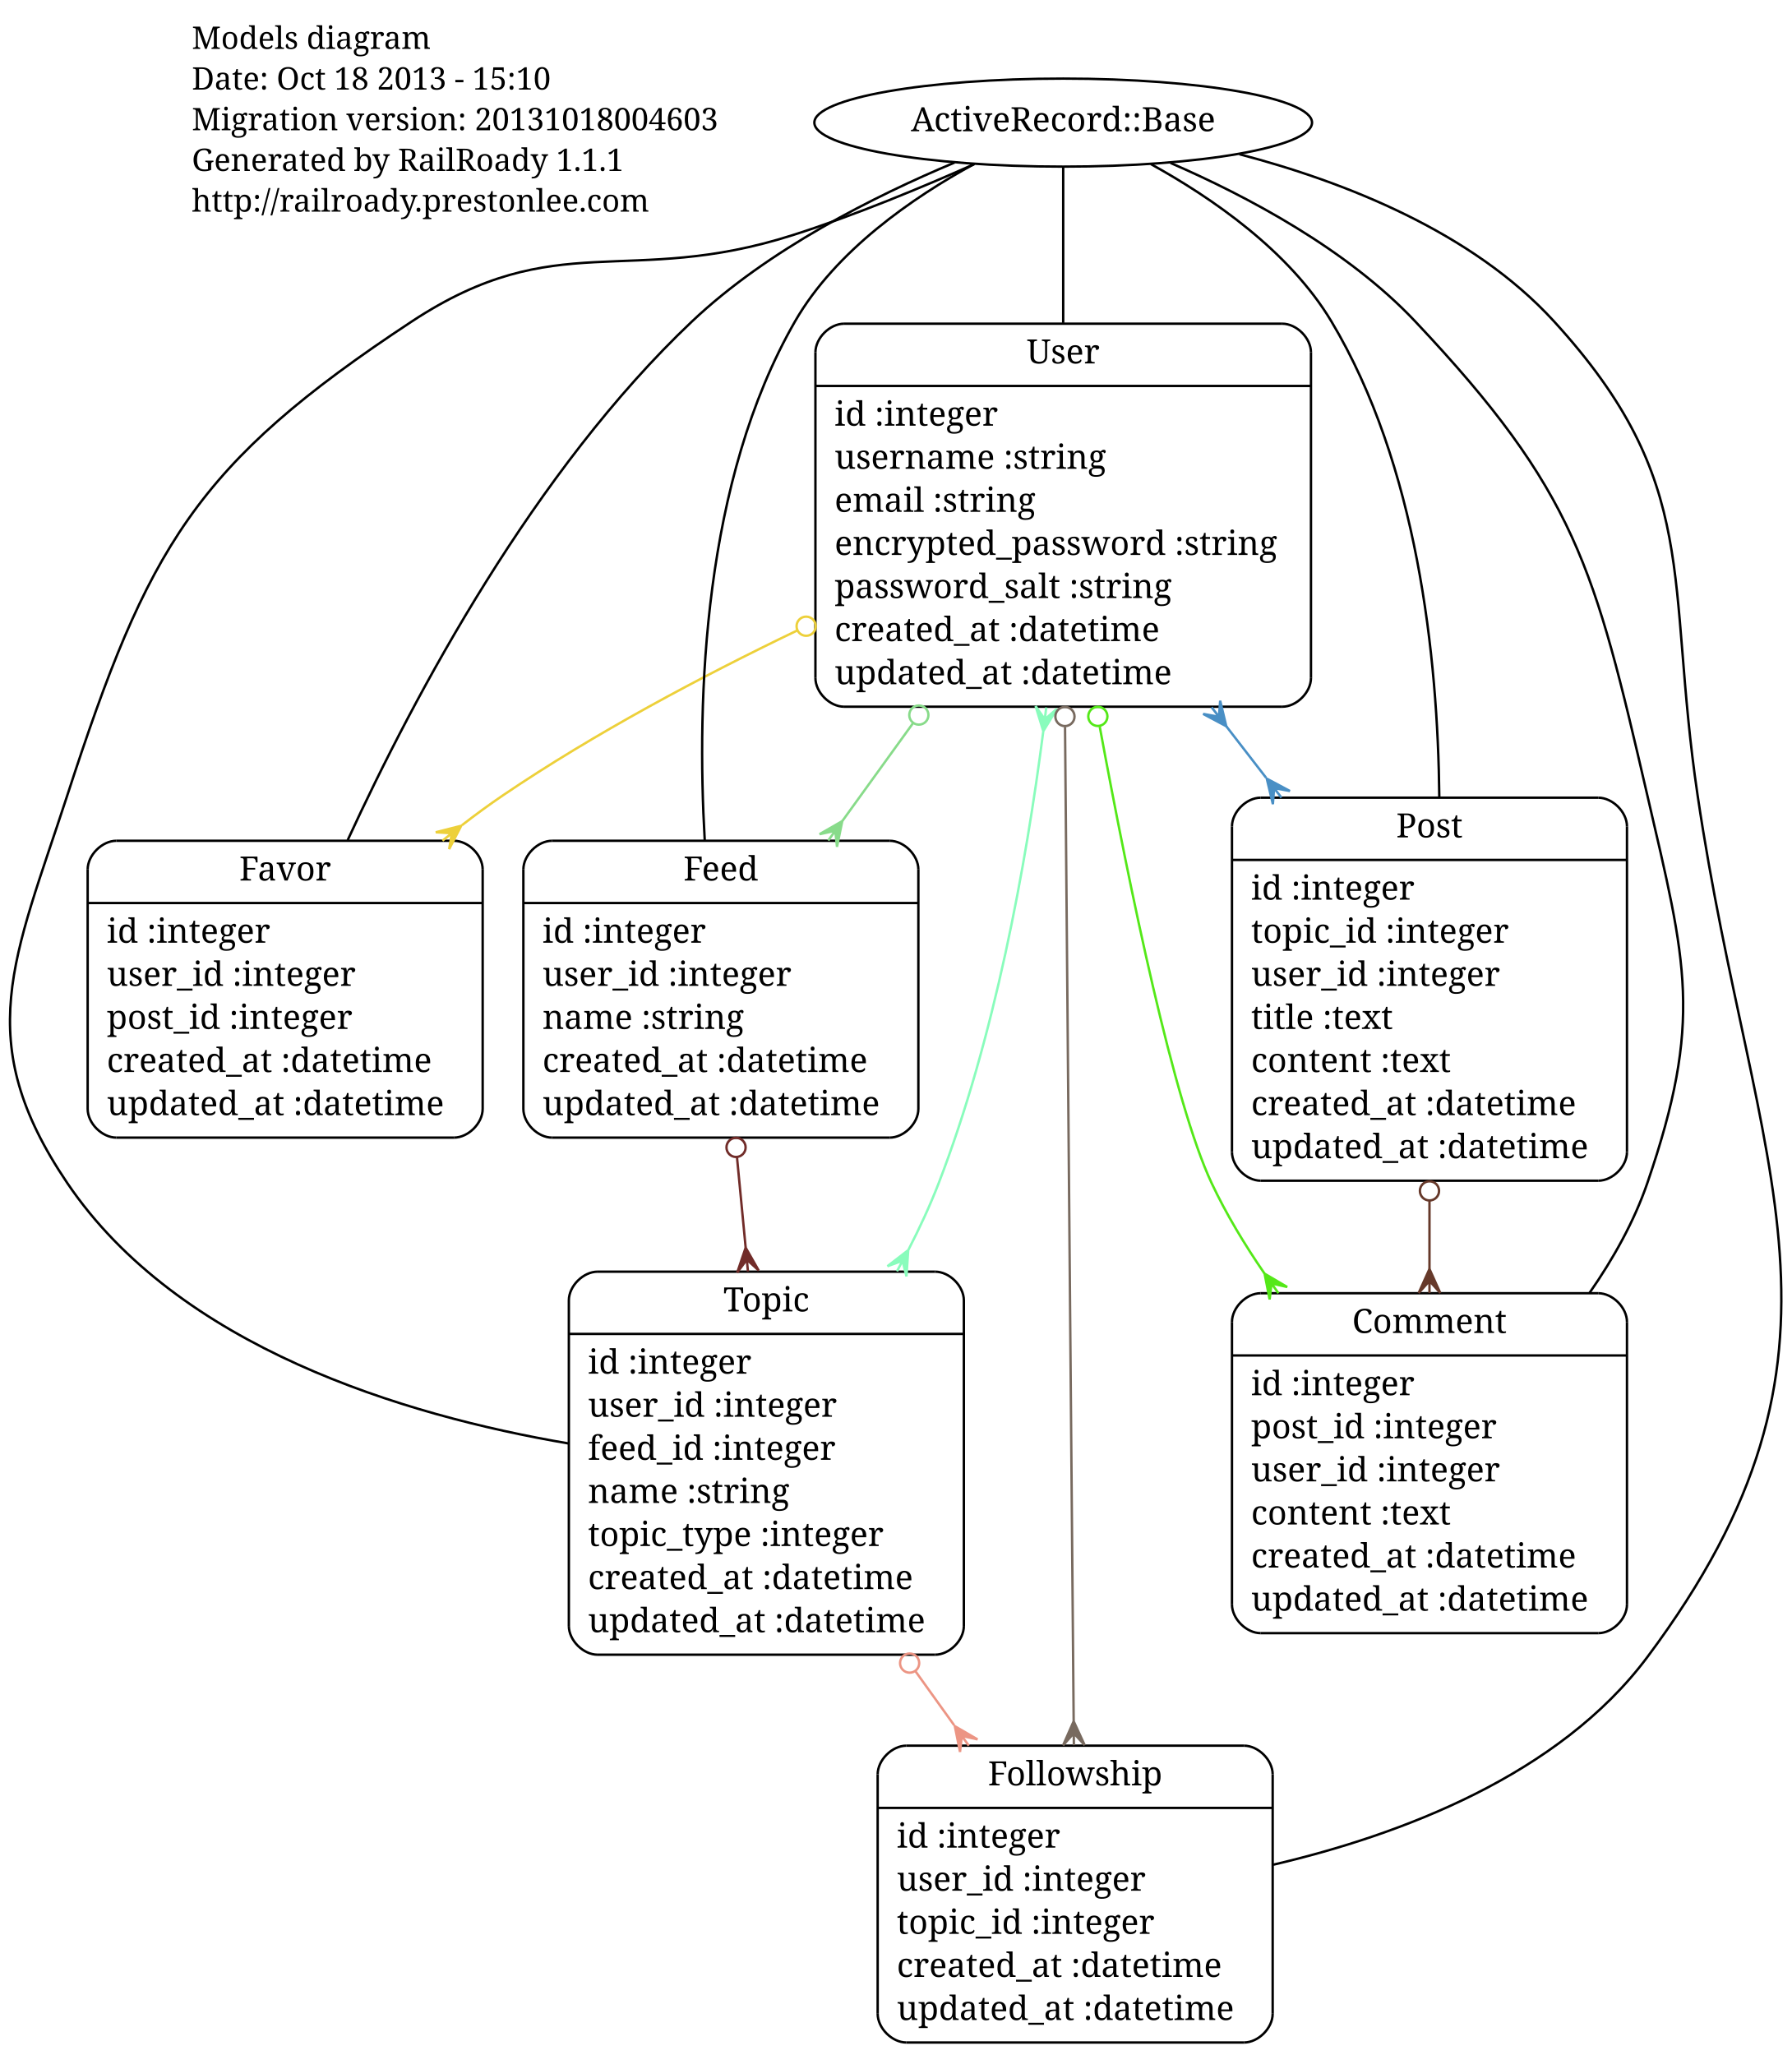
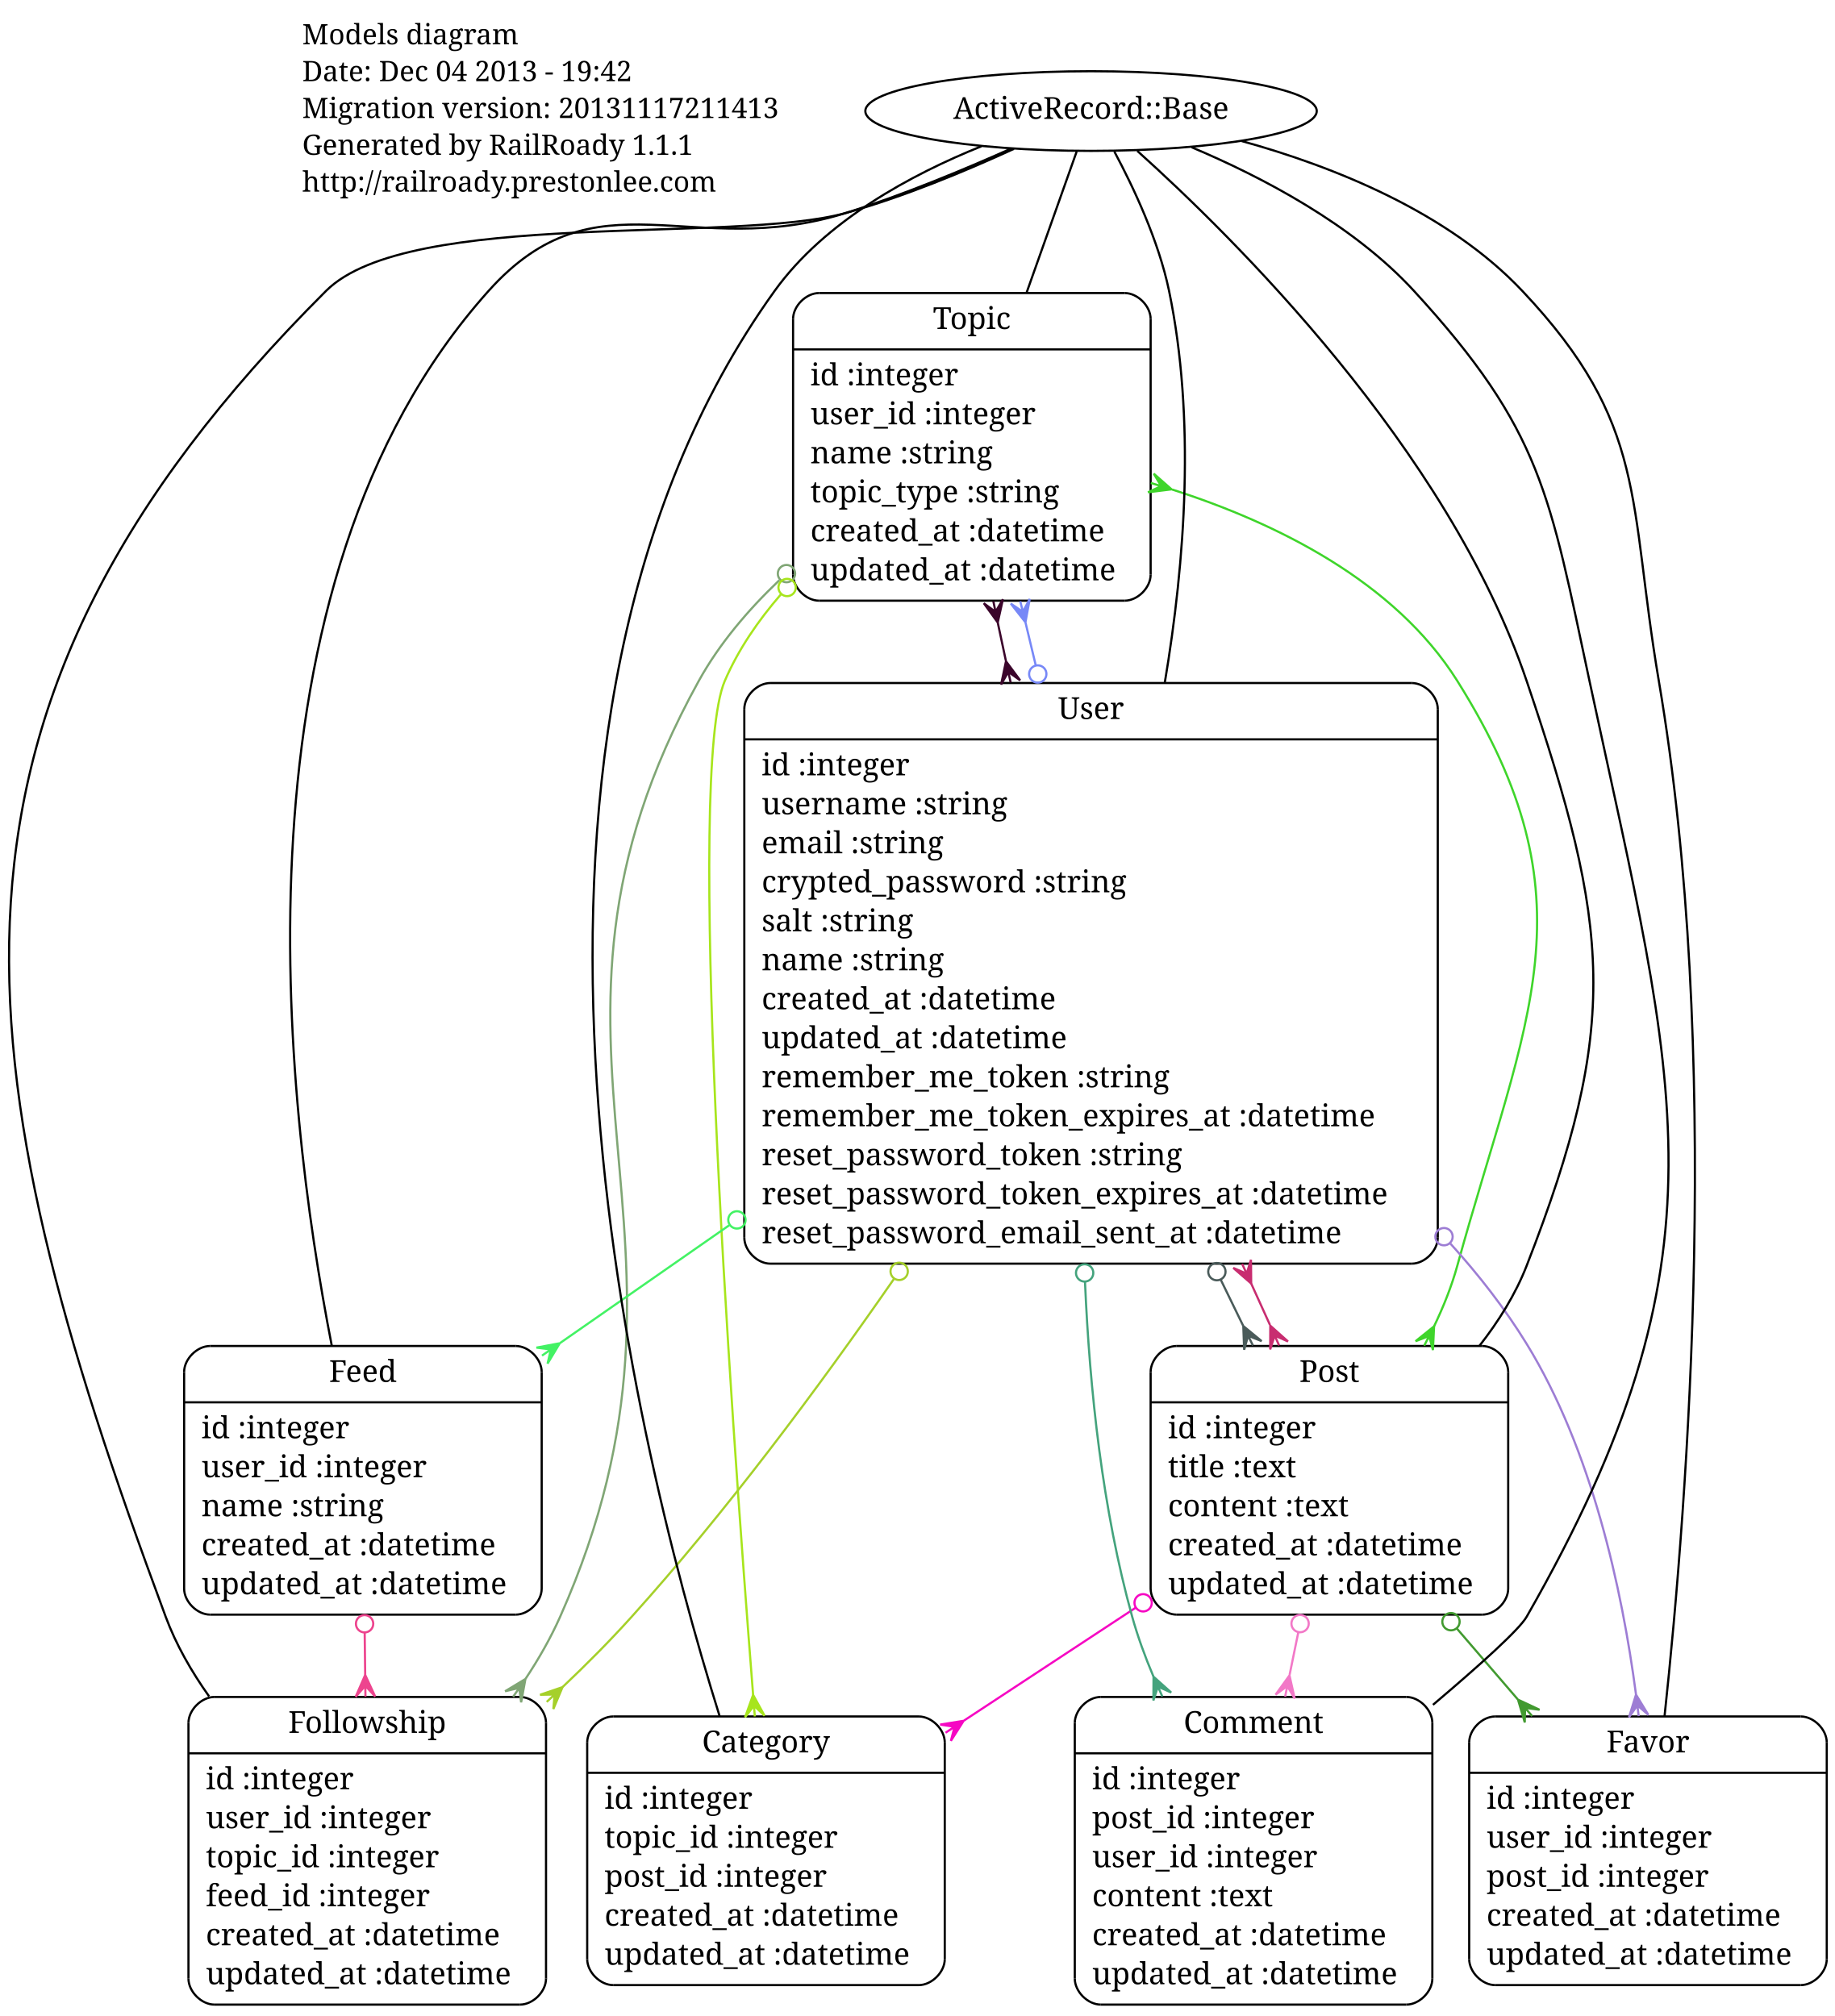
- <svg xmlns="http://www.w3.org/2000/svg" width="748pt" height="858pt" viewBox="0.00 0.00 748.38 858.00">
-   <g id="graph1" class="graph" transform="scale(1 1) rotate(0) translate(4 854)">
-     <polygon fill="white" stroke="white" points="-4,5 -4,-854 745.385,-854 745.385,5 -4,5" />
+ <svg xmlns="http://www.w3.org/2000/svg" width="846pt" height="930pt" viewBox="0.00 0.00 846.47 930.00">
+   <g id="graph1" class="graph" transform="scale(1 1) rotate(0) translate(4 926)">
+     <polygon fill="white" stroke="white" points="-4,5 -4,-926 843.466,-926 843.466,5 -4,5" />
    <g id="node1" class="node">
-       <text text-anchor="start" x="76.121" y="-833.8" font-family="Times Roman,serif" font-size="13.00">Models diagram</text>
-       <text text-anchor="start" x="76.121" y="-816.8" font-family="Times Roman,serif" font-size="13.00">Date: Oct 18 2013 - 15:10</text>
-       <text text-anchor="start" x="76.121" y="-799.8" font-family="Times Roman,serif" font-size="13.00">Migration version: 20131018004603</text>
-       <text text-anchor="start" x="76.121" y="-782.8" font-family="Times Roman,serif" font-size="13.00">Generated by RailRoady 1.1.1</text>
-       <text text-anchor="start" x="76.121" y="-765.8" font-family="Times Roman,serif" font-size="13.00">http://railroady.prestonlee.com</text>
+       <text text-anchor="start" x="135.466" y="-905.8" font-family="Times Roman,serif" font-size="13.00">Models diagram</text>
+       <text text-anchor="start" x="135.466" y="-888.8" font-family="Times Roman,serif" font-size="13.00">Date: Dec 04 2013 - 19:42</text>
+       <text text-anchor="start" x="135.466" y="-871.8" font-family="Times Roman,serif" font-size="13.00">Migration version: 20131117211413</text>
+       <text text-anchor="start" x="135.466" y="-854.8" font-family="Times Roman,serif" font-size="13.00">Generated by RailRoady 1.1.1</text>
+       <text text-anchor="start" x="135.466" y="-837.8" font-family="Times Roman,serif" font-size="13.00">http://railroady.prestonlee.com</text>
    </g>
    <g id="node2" class="node">
-       <polyline fill="none" stroke="black" points="348.621,-559 531.621,-559 " />
-       <path fill="none" stroke="black" d="M531.621,-559C537.621,-559 543.621,-565 543.621,-571" />
-       <polyline fill="none" stroke="black" points="543.621,-571 543.621,-707 " />
-       <path fill="none" stroke="black" d="M543.621,-707C543.621,-713 537.621,-719 531.621,-719" />
-       <polyline fill="none" stroke="black" points="531.621,-719 348.621,-719 " />
-       <path fill="none" stroke="black" d="M348.621,-719C342.621,-719 336.621,-713 336.621,-707" />
-       <polyline fill="none" stroke="black" points="336.621,-707 336.621,-571 " />
-       <path fill="none" stroke="black" d="M336.621,-571C336.621,-565 342.621,-559 348.621,-559" />
-       <text text-anchor="middle" x="440.121" y="-702.4" font-family="Times Roman,serif" font-size="14.00">User</text>
-       <polyline fill="none" stroke="black" points="336.621,-693 543.621,-693 " />
-       <text text-anchor="start" x="344.621" y="-676.4" font-family="Times Roman,serif" font-size="14.00">id :integer</text>
-       <text text-anchor="start" x="344.621" y="-658.4" font-family="Times Roman,serif" font-size="14.00">username :string</text>
-       <text text-anchor="start" x="344.621" y="-640.4" font-family="Times Roman,serif" font-size="14.00">email :string</text>
-       <text text-anchor="start" x="344.621" y="-622.4" font-family="Times Roman,serif" font-size="14.00">encrypted_password :string</text>
-       <text text-anchor="start" x="344.621" y="-604.4" font-family="Times Roman,serif" font-size="14.00">password_salt :string</text>
-       <text text-anchor="start" x="344.621" y="-586.4" font-family="Times Roman,serif" font-size="14.00">created_at :datetime</text>
-       <text text-anchor="start" x="344.621" y="-568.4" font-family="Times Roman,serif" font-size="14.00">updated_at :datetime</text>
+       <polyline fill="none" stroke="black" points="94.966,-1 235.966,-1 " />
+       <path fill="none" stroke="black" d="M235.966,-1C241.966,-1 247.966,-7 247.966,-13" />
+       <polyline fill="none" stroke="black" points="247.966,-13 247.966,-131 " />
+       <path fill="none" stroke="black" d="M247.966,-131C247.966,-137 241.966,-143 235.966,-143" />
+       <polyline fill="none" stroke="black" points="235.966,-143 94.966,-143 " />
+       <path fill="none" stroke="black" d="M94.966,-143C88.966,-143 82.966,-137 82.966,-131" />
+       <polyline fill="none" stroke="black" points="82.966,-131 82.966,-13 " />
+       <path fill="none" stroke="black" d="M82.966,-13C82.966,-7 88.966,-1 94.966,-1" />
+       <text text-anchor="middle" x="165.466" y="-126.4" font-family="Times Roman,serif" font-size="14.00">Followship</text>
+       <polyline fill="none" stroke="black" points="82.966,-117 247.966,-117 " />
+       <text text-anchor="start" x="90.966" y="-100.4" font-family="Times Roman,serif" font-size="14.00">id :integer</text>
+       <text text-anchor="start" x="90.966" y="-82.4" font-family="Times Roman,serif" font-size="14.00">user_id :integer</text>
+       <text text-anchor="start" x="90.966" y="-64.4" font-family="Times Roman,serif" font-size="14.00">topic_id :integer</text>
+       <text text-anchor="start" x="90.966" y="-46.4" font-family="Times Roman,serif" font-size="14.00">feed_id :integer</text>
+       <text text-anchor="start" x="90.966" y="-28.4" font-family="Times Roman,serif" font-size="14.00">created_at :datetime</text>
+       <text text-anchor="start" x="90.966" y="-10.4" font-family="Times Roman,serif" font-size="14.00">updated_at :datetime</text>
    </g>
    <g id="node3" class="node">
-       <polyline fill="none" stroke="black" points="44.621,-379 185.621,-379 " />
-       <path fill="none" stroke="black" d="M185.621,-379C191.621,-379 197.621,-385 197.621,-391" />
-       <polyline fill="none" stroke="black" points="197.621,-391 197.621,-491 " />
-       <path fill="none" stroke="black" d="M197.621,-491C197.621,-497 191.621,-503 185.621,-503" />
-       <polyline fill="none" stroke="black" points="185.621,-503 44.621,-503 " />
-       <path fill="none" stroke="black" d="M44.621,-503C38.621,-503 32.621,-497 32.621,-491" />
-       <polyline fill="none" stroke="black" points="32.621,-491 32.621,-391 " />
-       <path fill="none" stroke="black" d="M32.621,-391C32.621,-385 38.621,-379 44.621,-379" />
-       <text text-anchor="middle" x="115.121" y="-486.4" font-family="Times Roman,serif" font-size="14.00">Favor</text>
-       <polyline fill="none" stroke="black" points="32.621,-477 197.621,-477 " />
-       <text text-anchor="start" x="40.621" y="-460.4" font-family="Times Roman,serif" font-size="14.00">id :integer</text>
-       <text text-anchor="start" x="40.621" y="-442.4" font-family="Times Roman,serif" font-size="14.00">user_id :integer</text>
-       <text text-anchor="start" x="40.621" y="-424.4" font-family="Times Roman,serif" font-size="14.00">post_id :integer</text>
-       <text text-anchor="start" x="40.621" y="-406.4" font-family="Times Roman,serif" font-size="14.00">created_at :datetime</text>
-       <text text-anchor="start" x="40.621" y="-388.4" font-family="Times Roman,serif" font-size="14.00">updated_at :datetime</text>
+       <polyline fill="none" stroke="black" points="278.966,-10 419.966,-10 " />
+       <path fill="none" stroke="black" d="M419.966,-10C425.966,-10 431.966,-16 431.966,-22" />
+       <polyline fill="none" stroke="black" points="431.966,-22 431.966,-122 " />
+       <path fill="none" stroke="black" d="M431.966,-122C431.966,-128 425.966,-134 419.966,-134" />
+       <polyline fill="none" stroke="black" points="419.966,-134 278.966,-134 " />
+       <path fill="none" stroke="black" d="M278.966,-134C272.966,-134 266.966,-128 266.966,-122" />
+       <polyline fill="none" stroke="black" points="266.966,-122 266.966,-22 " />
+       <path fill="none" stroke="black" d="M266.966,-22C266.966,-16 272.966,-10 278.966,-10" />
+       <text text-anchor="middle" x="349.466" y="-117.4" font-family="Times Roman,serif" font-size="14.00">Category</text>
+       <polyline fill="none" stroke="black" points="266.966,-108 431.966,-108 " />
+       <text text-anchor="start" x="274.966" y="-91.4" font-family="Times Roman,serif" font-size="14.00">id :integer</text>
+       <text text-anchor="start" x="274.966" y="-73.4" font-family="Times Roman,serif" font-size="14.00">topic_id :integer</text>
+       <text text-anchor="start" x="274.966" y="-55.4" font-family="Times Roman,serif" font-size="14.00">post_id :integer</text>
+       <text text-anchor="start" x="274.966" y="-37.4" font-family="Times Roman,serif" font-size="14.00">created_at :datetime</text>
+       <text text-anchor="start" x="274.966" y="-19.4" font-family="Times Roman,serif" font-size="14.00">updated_at :datetime</text>
+     </g>
+     <g id="node4" class="node">
+       <polyline fill="none" stroke="black" points="503.966,-1 644.966,-1 " />
+       <path fill="none" stroke="black" d="M644.966,-1C650.966,-1 656.966,-7 656.966,-13" />
+       <polyline fill="none" stroke="black" points="656.966,-13 656.966,-131 " />
+       <path fill="none" stroke="black" d="M656.966,-131C656.966,-137 650.966,-143 644.966,-143" />
+       <polyline fill="none" stroke="black" points="644.966,-143 503.966,-143 " />
+       <path fill="none" stroke="black" d="M503.966,-143C497.966,-143 491.966,-137 491.966,-131" />
+       <polyline fill="none" stroke="black" points="491.966,-131 491.966,-13 " />
+       <path fill="none" stroke="black" d="M491.966,-13C491.966,-7 497.966,-1 503.966,-1" />
+       <text text-anchor="middle" x="574.466" y="-126.4" font-family="Times Roman,serif" font-size="14.00">Comment</text>
+       <polyline fill="none" stroke="black" points="491.966,-117 656.966,-117 " />
+       <text text-anchor="start" x="499.966" y="-100.4" font-family="Times Roman,serif" font-size="14.00">id :integer</text>
+       <text text-anchor="start" x="499.966" y="-82.4" font-family="Times Roman,serif" font-size="14.00">post_id :integer</text>
+       <text text-anchor="start" x="499.966" y="-64.4" font-family="Times Roman,serif" font-size="14.00">user_id :integer</text>
+       <text text-anchor="start" x="499.966" y="-46.4" font-family="Times Roman,serif" font-size="14.00">content :text</text>
+       <text text-anchor="start" x="499.966" y="-28.4" font-family="Times Roman,serif" font-size="14.00">created_at :datetime</text>
+       <text text-anchor="start" x="499.966" y="-10.4" font-family="Times Roman,serif" font-size="14.00">updated_at :datetime</text>
+     </g>
+     <g id="node5" class="node">
+       <polyline fill="none" stroke="black" points="538.966,-181 679.966,-181 " />
+       <path fill="none" stroke="black" d="M679.966,-181C685.966,-181 691.966,-187 691.966,-193" />
+       <polyline fill="none" stroke="black" points="691.966,-193 691.966,-293 " />
+       <path fill="none" stroke="black" d="M691.966,-293C691.966,-299 685.966,-305 679.966,-305" />
+       <polyline fill="none" stroke="black" points="679.966,-305 538.966,-305 " />
+       <path fill="none" stroke="black" d="M538.966,-305C532.966,-305 526.966,-299 526.966,-293" />
+       <polyline fill="none" stroke="black" points="526.966,-293 526.966,-193 " />
+       <path fill="none" stroke="black" d="M526.966,-193C526.966,-187 532.966,-181 538.966,-181" />
+       <text text-anchor="middle" x="609.466" y="-288.4" font-family="Times Roman,serif" font-size="14.00">Post</text>
+       <polyline fill="none" stroke="black" points="526.966,-279 691.966,-279 " />
+       <text text-anchor="start" x="534.966" y="-262.4" font-family="Times Roman,serif" font-size="14.00">id :integer</text>
+       <text text-anchor="start" x="534.966" y="-244.4" font-family="Times Roman,serif" font-size="14.00">title :text</text>
+       <text text-anchor="start" x="534.966" y="-226.4" font-family="Times Roman,serif" font-size="14.00">content :text</text>
+       <text text-anchor="start" x="534.966" y="-208.4" font-family="Times Roman,serif" font-size="14.00">created_at :datetime</text>
+       <text text-anchor="start" x="534.966" y="-190.4" font-family="Times Roman,serif" font-size="14.00">updated_at :datetime</text>
+     </g>
+     <g id="edge14" class="edge">
+       <path fill="none" stroke="#f608c3" d="M520.06,-184.199C494.502,-167.389 466.617,-149.05 440.937,-132.16" />
+       <ellipse fill="none" stroke="#f608c3" cx="523.501" cy="-186.462" rx="4" ry="4" />
+       <polygon fill="#f608c3" stroke="#f608c3" points="440.675,-131.987 434.792,-122.733 436.497,-129.24 432.32,-126.492 432.32,-126.492 432.32,-126.492 436.497,-129.24 429.847,-130.252 440.675,-131.987 440.675,-131.987" />
+     </g>
+     <g id="edge12" class="edge">
+       <path fill="none" stroke="#f278c7" d="M595.071,-172.673C593.762,-166.279 592.43,-159.768 591.104,-153.29" />
+       <ellipse fill="none" stroke="#f278c7" cx="595.929" cy="-176.863" rx="4" ry="4" />
+       <polygon fill="#f278c7" stroke="#f278c7" points="591.035,-152.954 593.439,-142.255 590.033,-148.056 589.03,-143.157 589.03,-143.157 589.03,-143.157 590.033,-148.056 584.621,-144.06 591.035,-152.954 591.035,-152.954" />
+     </g>
+     <g id="node6" class="node">
+       <polyline fill="none" stroke="black" points="373.966,-649 514.966,-649 " />
+       <path fill="none" stroke="black" d="M514.966,-649C520.966,-649 526.966,-655 526.966,-661" />
+       <polyline fill="none" stroke="black" points="526.966,-661 526.966,-779 " />
+       <path fill="none" stroke="black" d="M526.966,-779C526.966,-785 520.966,-791 514.966,-791" />
+       <polyline fill="none" stroke="black" points="514.966,-791 373.966,-791 " />
+       <path fill="none" stroke="black" d="M373.966,-791C367.966,-791 361.966,-785 361.966,-779" />
+       <polyline fill="none" stroke="black" points="361.966,-779 361.966,-661 " />
+       <path fill="none" stroke="black" d="M361.966,-661C361.966,-655 367.966,-649 373.966,-649" />
+       <text text-anchor="middle" x="444.466" y="-774.4" font-family="Times Roman,serif" font-size="14.00">Topic</text>
+       <polyline fill="none" stroke="black" points="361.966,-765 526.966,-765 " />
+       <text text-anchor="start" x="369.966" y="-748.4" font-family="Times Roman,serif" font-size="14.00">id :integer</text>
+       <text text-anchor="start" x="369.966" y="-730.4" font-family="Times Roman,serif" font-size="14.00">user_id :integer</text>
+       <text text-anchor="start" x="369.966" y="-712.4" font-family="Times Roman,serif" font-size="14.00">name :string</text>
+       <text text-anchor="start" x="369.966" y="-694.4" font-family="Times Roman,serif" font-size="14.00">topic_type :string</text>
+       <text text-anchor="start" x="369.966" y="-676.4" font-family="Times Roman,serif" font-size="14.00">created_at :datetime</text>
+       <text text-anchor="start" x="369.966" y="-658.4" font-family="Times Roman,serif" font-size="14.00">updated_at :datetime</text>
+     </g>
+     <g id="edge16" class="edge">
+       <path fill="none" stroke="#3fd52b" d="M657.77,-314.107C662.133,-323.184 665.876,-332.596 668.466,-342 700.325,-457.693 732.286,-510.378 668.466,-612 639.574,-658.005 584.966,-684.877 536.902,-700.311" />
+       <polygon fill="#3fd52b" stroke="#3fd52b" points="657.751,-314.069 657.232,-303.116 655.485,-309.612 653.22,-305.155 653.22,-305.155 653.22,-305.155 655.485,-309.612 649.208,-307.194 657.751,-314.069 657.751,-314.069" />
+       <polygon fill="#3fd52b" stroke="#3fd52b" points="536.629,-700.395 525.747,-699.04 531.851,-701.867 527.072,-703.34 527.072,-703.34 527.072,-703.34 531.851,-701.867 528.398,-707.64 536.629,-700.395 536.629,-700.395" />
+     </g>
+     <g id="node8" class="node">
+       <polyline fill="none" stroke="black" points="351.466,-343 647.466,-343 " />
+       <path fill="none" stroke="black" d="M647.466,-343C653.466,-343 659.466,-349 659.466,-355" />
+       <polyline fill="none" stroke="black" points="659.466,-355 659.466,-599 " />
+       <path fill="none" stroke="black" d="M659.466,-599C659.466,-605 653.466,-611 647.466,-611" />
+       <polyline fill="none" stroke="black" points="647.466,-611 351.466,-611 " />
+       <path fill="none" stroke="black" d="M351.466,-611C345.466,-611 339.466,-605 339.466,-599" />
+       <polyline fill="none" stroke="black" points="339.466,-599 339.466,-355 " />
+       <path fill="none" stroke="black" d="M339.466,-355C339.466,-349 345.466,-343 351.466,-343" />
+       <text text-anchor="middle" x="499.466" y="-594.4" font-family="Times Roman,serif" font-size="14.00">User</text>
+       <polyline fill="none" stroke="black" points="339.466,-585 659.466,-585 " />
+       <text text-anchor="start" x="347.466" y="-568.4" font-family="Times Roman,serif" font-size="14.00">id :integer</text>
+       <text text-anchor="start" x="347.466" y="-550.4" font-family="Times Roman,serif" font-size="14.00">username :string</text>
+       <text text-anchor="start" x="347.466" y="-532.4" font-family="Times Roman,serif" font-size="14.00">email :string</text>
+       <text text-anchor="start" x="347.466" y="-514.4" font-family="Times Roman,serif" font-size="14.00">crypted_password :string</text>
+       <text text-anchor="start" x="347.466" y="-496.4" font-family="Times Roman,serif" font-size="14.00">salt :string</text>
+       <text text-anchor="start" x="347.466" y="-478.4" font-family="Times Roman,serif" font-size="14.00">name :string</text>
+       <text text-anchor="start" x="347.466" y="-460.4" font-family="Times Roman,serif" font-size="14.00">created_at :datetime</text>
+       <text text-anchor="start" x="347.466" y="-442.4" font-family="Times Roman,serif" font-size="14.00">updated_at :datetime</text>
+       <text text-anchor="start" x="347.466" y="-424.4" font-family="Times Roman,serif" font-size="14.00">remember_me_token :string</text>
+       <text text-anchor="start" x="347.466" y="-406.4" font-family="Times Roman,serif" font-size="14.00">remember_me_token_expires_at :datetime</text>
+       <text text-anchor="start" x="347.466" y="-388.4" font-family="Times Roman,serif" font-size="14.00">reset_password_token :string</text>
+       <text text-anchor="start" x="347.466" y="-370.4" font-family="Times Roman,serif" font-size="14.00">reset_password_token_expires_at :datetime</text>
+       <text text-anchor="start" x="347.466" y="-352.4" font-family="Times Roman,serif" font-size="14.00">reset_password_email_sent_at :datetime</text>
+     </g>
+     <g id="edge8" class="edge">
+       <path fill="none" stroke="#c82d70" d="M582.01,-314.765C579.244,-320.934 576.357,-327.302 573.387,-333.782" />
+       <polygon fill="#c82d70" stroke="#c82d70" points="582.181,-314.382 590.36,-307.078 584.215,-309.814 586.249,-305.247 586.249,-305.247 586.249,-305.247 584.215,-309.814 582.138,-303.416 582.181,-314.382 582.181,-314.382" />
+       <polygon fill="#c82d70" stroke="#c82d70" points="573.364,-333.832 565.095,-341.034 571.273,-338.374 569.182,-342.916 569.182,-342.916 569.182,-342.916 571.273,-338.374 573.27,-344.798 573.364,-333.832 573.364,-333.832" />
+     </g>
+     <g id="node9" class="node">
+       <polyline fill="none" stroke="black" points="685.966,-10 826.966,-10 " />
+       <path fill="none" stroke="black" d="M826.966,-10C832.966,-10 838.966,-16 838.966,-22" />
+       <polyline fill="none" stroke="black" points="838.966,-22 838.966,-122 " />
+       <path fill="none" stroke="black" d="M838.966,-122C838.966,-128 832.966,-134 826.966,-134" />
+       <polyline fill="none" stroke="black" points="826.966,-134 685.966,-134 " />
+       <path fill="none" stroke="black" d="M685.966,-134C679.966,-134 673.966,-128 673.966,-122" />
+       <polyline fill="none" stroke="black" points="673.966,-122 673.966,-22 " />
+       <path fill="none" stroke="black" d="M673.966,-22C673.966,-16 679.966,-10 685.966,-10" />
+       <text text-anchor="middle" x="756.466" y="-117.4" font-family="Times Roman,serif" font-size="14.00">Favor</text>
+       <polyline fill="none" stroke="black" points="673.966,-108 838.966,-108 " />
+       <text text-anchor="start" x="681.966" y="-91.4" font-family="Times Roman,serif" font-size="14.00">id :integer</text>
+       <text text-anchor="start" x="681.966" y="-73.4" font-family="Times Roman,serif" font-size="14.00">user_id :integer</text>
+       <text text-anchor="start" x="681.966" y="-55.4" font-family="Times Roman,serif" font-size="14.00">post_id :integer</text>
+       <text text-anchor="start" x="681.966" y="-37.4" font-family="Times Roman,serif" font-size="14.00">created_at :datetime</text>
+       <text text-anchor="start" x="681.966" y="-19.4" font-family="Times Roman,serif" font-size="14.00">updated_at :datetime</text>
+     </g>
+     <g id="edge10" class="edge">
+       <path fill="none" stroke="#429a30" d="M668.196,-174.68C677.451,-163.915 687.032,-152.77 696.318,-141.967" />
+       <ellipse fill="none" stroke="#429a30" cx="665.559" cy="-177.748" rx="4" ry="4" />
+       <polygon fill="#429a30" stroke="#429a30" points="696.5,-141.756 706.432,-137.106 699.76,-137.964 703.019,-134.172 703.019,-134.172 703.019,-134.172 699.76,-137.964 699.607,-131.239 696.5,-141.756 696.5,-141.756" />
+     </g>
+     <g id="edge20" class="edge">
+       <path fill="none" stroke="#80a675" d="M355.619,-658.445C341.194,-644.722 327.912,-629.102 318.466,-612 224.625,-442.097 333.284,-357.372 254.466,-180 250.122,-170.226 244.641,-160.619 238.541,-151.412" />
+       <ellipse fill="none" stroke="#80a675" cx="358.923" cy="-661.496" rx="4" ry="4" />
+       <polygon fill="#80a675" stroke="#80a675" points="238.465,-151.302 236.482,-140.517 235.622,-147.188 232.78,-143.075 232.78,-143.075 232.78,-143.075 235.622,-147.188 229.078,-145.633 238.465,-151.302 238.465,-151.302" />
+     </g>
+     <g id="edge24" class="edge">
+       <path fill="none" stroke="#a7e51c" d="M356.297,-651.86C345.816,-639.772 336.658,-626.396 330.466,-612 312.475,-570.175 332.699,-281.223 343.522,-144.024" />
+       <ellipse fill="none" stroke="#a7e51c" cx="359.211" cy="-655.092" rx="4" ry="4" />
+       <polygon fill="#a7e51c" stroke="#a7e51c" points="343.526,-143.984 348.803,-134.371 343.921,-138.999 344.317,-134.015 344.317,-134.015 344.317,-134.015 343.921,-138.999 339.831,-133.659 343.526,-143.984 343.526,-143.984" />
+     </g>
+     <g id="edge22" class="edge">
+       <path fill="none" stroke="#3b052b" d="M456.434,-638.806C457.628,-633.087 458.875,-627.234 460.161,-621.305" />
+       <polygon fill="#3b052b" stroke="#3b052b" points="456.407,-638.94 449.98,-647.825 455.397,-643.837 454.387,-648.734 454.387,-648.734 454.387,-648.734 455.397,-643.837 458.794,-649.643 456.407,-638.94 456.407,-638.94" />
+       <polygon fill="#3b052b" stroke="#3b052b" points="460.22,-621.036 466.755,-612.23 461.289,-616.152 462.359,-611.268 462.359,-611.268 462.359,-611.268 461.289,-616.152 457.963,-610.305 460.22,-621.036 460.22,-621.036" />
+     </g>
+     <g id="node7" class="node">
+       <polyline fill="none" stroke="black" points="92.966,-181 233.966,-181 " />
+       <path fill="none" stroke="black" d="M233.966,-181C239.966,-181 245.966,-187 245.966,-193" />
+       <polyline fill="none" stroke="black" points="245.966,-193 245.966,-293 " />
+       <path fill="none" stroke="black" d="M245.966,-293C245.966,-299 239.966,-305 233.966,-305" />
+       <polyline fill="none" stroke="black" points="233.966,-305 92.966,-305 " />
+       <path fill="none" stroke="black" d="M92.966,-305C86.966,-305 80.966,-299 80.966,-293" />
+       <polyline fill="none" stroke="black" points="80.966,-293 80.966,-193 " />
+       <path fill="none" stroke="black" d="M80.966,-193C80.966,-187 86.966,-181 92.966,-181" />
+       <text text-anchor="middle" x="163.466" y="-288.4" font-family="Times Roman,serif" font-size="14.00">Feed</text>
+       <polyline fill="none" stroke="black" points="80.966,-279 245.966,-279 " />
+       <text text-anchor="start" x="88.966" y="-262.4" font-family="Times Roman,serif" font-size="14.00">id :integer</text>
+       <text text-anchor="start" x="88.966" y="-244.4" font-family="Times Roman,serif" font-size="14.00">user_id :integer</text>
+       <text text-anchor="start" x="88.966" y="-226.4" font-family="Times Roman,serif" font-size="14.00">name :string</text>
+       <text text-anchor="start" x="88.966" y="-208.4" font-family="Times Roman,serif" font-size="14.00">created_at :datetime</text>
+       <text text-anchor="start" x="88.966" y="-190.4" font-family="Times Roman,serif" font-size="14.00">updated_at :datetime</text>
+     </g>
+     <g id="edge28" class="edge">
+       <path fill="none" stroke="#ed448e" d="M164.288,-172.673C164.363,-166.279 164.439,-159.768 164.515,-153.29" />
+       <ellipse fill="none" stroke="#ed448e" cx="164.24" cy="-176.782" rx="4" ry="4" />
+       <polygon fill="#ed448e" stroke="#ed448e" points="164.516,-153.157 169.133,-143.21 164.575,-148.157 164.633,-143.157 164.633,-143.157 164.633,-143.157 164.575,-148.157 160.134,-143.105 164.516,-153.157 164.516,-153.157" />
+     </g>
+     <g id="edge34" class="edge">
+       <path fill="none" stroke="#a5d02a" d="M408.475,-335.893C373.08,-284.838 330.672,-227.984 287.466,-180 277.606,-169.05 266.707,-158.085 255.601,-147.564" />
+       <ellipse fill="none" stroke="#a5d02a" cx="410.927" cy="-339.442" rx="4" ry="4" />
+       <polygon fill="#a5d02a" stroke="#a5d02a" points="255.585,-147.549 251.355,-137.432 251.934,-144.134 248.282,-140.719 248.282,-140.719 248.282,-140.719 251.934,-144.134 245.208,-144.005 255.585,-147.549 255.585,-147.549" />
+     </g>
+     <g id="edge42" class="edge">
+       <path fill="none" stroke="#44a37d" d="M496.683,-334.488C498.823,-284.853 504.768,-229.277 518.466,-180 521.005,-170.863 524.377,-161.608 528.211,-152.559" />
+       <ellipse fill="none" stroke="#44a37d" cx="496.517" cy="-338.724" rx="4" ry="4" />
+       <polygon fill="#44a37d" stroke="#44a37d" points="528.301,-152.356 536.471,-145.041 530.329,-147.786 532.357,-143.216 532.357,-143.216 532.357,-143.216 530.329,-147.786 528.244,-141.39 528.301,-152.356 528.301,-152.356" />
+     </g>
+     <g id="edge38" class="edge">
+       <path fill="none" stroke="#4a5b5a" d="M559.319,-335.599C562.795,-328.371 566.247,-321.274 569.618,-314.424" />
+       <ellipse fill="none" stroke="#4a5b5a" cx="557.54" cy="-339.309" rx="4" ry="4" />
+       <polygon fill="#4a5b5a" stroke="#4a5b5a" points="569.724,-314.209 578.193,-307.243 571.942,-309.728 574.16,-305.247 574.16,-305.247 574.16,-305.247 571.942,-309.728 570.126,-303.251 569.724,-314.209 569.724,-314.209" />
+     </g>
+     <g id="edge32" class="edge">
+       <path fill="none" stroke="#7788f7" d="M473.958,-619.133C472.391,-625.804 470.816,-632.39 469.251,-638.806" />
+       <ellipse fill="none" stroke="#7788f7" cx="474.884" cy="-615.163" rx="4" ry="4" />
+       <polygon fill="#7788f7" stroke="#7788f7" points="469.197,-639.024 462.435,-647.657 468.001,-643.879 466.804,-648.734 466.804,-648.734 466.804,-648.734 468.001,-643.879 471.174,-649.811 469.197,-639.024 469.197,-639.024" />
+     </g>
+     <g id="edge40" class="edge">
+       <path fill="none" stroke="#43f264" d="M332.524,-360.737C305.65,-342.021 278.74,-323.28 254.545,-306.43" />
+       <ellipse fill="none" stroke="#43f264" cx="336.056" cy="-363.197" rx="4" ry="4" />
+       <polygon fill="#43f264" stroke="#43f264" points="254.31,-306.267 248.676,-296.859 250.207,-303.409 246.104,-300.552 246.104,-300.552 246.104,-300.552 250.207,-303.409 243.532,-304.245 254.31,-306.267 254.31,-306.267" />
+     </g>
+     <g id="edge36" class="edge">
+       <path fill="none" stroke="#9d7dd4" d="M665.328,-352.222C678.483,-337.697 690.506,-322.23 700.466,-306 730.551,-256.972 744.473,-192.982 750.916,-144.313" />
+       <ellipse fill="none" stroke="#9d7dd4" cx="662.34" cy="-355.452" rx="4" ry="4" />
+       <polygon fill="#9d7dd4" stroke="#9d7dd4" points="750.943,-144.094 756.646,-134.727 751.562,-139.132 752.18,-134.171 752.18,-134.171 752.18,-134.171 751.562,-139.132 747.715,-133.614 750.943,-144.094 750.943,-144.094" />
+     </g>
+     <g id="node10" class="node">
+       <ellipse fill="none" stroke="black" cx="499.466" cy="-875" rx="104.151" ry="18.385" />
+       <text text-anchor="middle" x="499.466" y="-871.4" font-family="Times Roman,serif" font-size="14.00">ActiveRecord::Base</text>
+     </g>
+     <g id="edge2" class="edge">
+       <path fill="none" stroke="black" d="M463.88,-857.55C442.02,-847.505 413.177,-835.437 386.466,-828 334.511,-813.536 184.642,-830.092 146.466,-792 -47.483,-598.481 -22.884,-436.854 72.466,-180 77.245,-167.126 84.323,-154.758 92.478,-143.281" />
+     </g>
+     <g id="edge4" class="edge">
+       <path fill="none" stroke="black" d="M448.905,-858.757C416.653,-845.774 376.686,-824.323 353.466,-792 208.698,-590.48 286.028,-268.588 328.07,-134.154" />
    </g>
    <g id="edge6" class="edge">
-       <path fill="none" stroke="#edd03a" d="M328.935,-590.812C288.918,-571.575 244.263,-547.843 206.121,-522 200.415,-518.134 194.687,-513.94 189.036,-509.564" />
-       <ellipse fill="none" stroke="#edd03a" cx="332.741" cy="-592.628" rx="4" ry="4" />
-       <polygon fill="#edd03a" stroke="#edd03a" points="188.652,-509.259 183.621,-499.515 184.737,-506.149 180.822,-503.039 180.822,-503.039 180.822,-503.039 184.737,-506.149 178.023,-506.563 188.652,-509.259 188.652,-509.259" />
-     </g>
-     <g id="node4" class="node">
-       <polyline fill="none" stroke="black" points="226.621,-379 367.621,-379 " />
-       <path fill="none" stroke="black" d="M367.621,-379C373.621,-379 379.621,-385 379.621,-391" />
-       <polyline fill="none" stroke="black" points="379.621,-391 379.621,-491 " />
-       <path fill="none" stroke="black" d="M379.621,-491C379.621,-497 373.621,-503 367.621,-503" />
-       <polyline fill="none" stroke="black" points="367.621,-503 226.621,-503 " />
-       <path fill="none" stroke="black" d="M226.621,-503C220.621,-503 214.621,-497 214.621,-491" />
-       <polyline fill="none" stroke="black" points="214.621,-491 214.621,-391 " />
-       <path fill="none" stroke="black" d="M214.621,-391C214.621,-385 220.621,-379 226.621,-379" />
-       <text text-anchor="middle" x="297.121" y="-486.4" font-family="Times Roman,serif" font-size="14.00">Feed</text>
-       <polyline fill="none" stroke="black" points="214.621,-477 379.621,-477 " />
-       <text text-anchor="start" x="222.621" y="-460.4" font-family="Times Roman,serif" font-size="14.00">id :integer</text>
-       <text text-anchor="start" x="222.621" y="-442.4" font-family="Times Roman,serif" font-size="14.00">user_id :integer</text>
-       <text text-anchor="start" x="222.621" y="-424.4" font-family="Times Roman,serif" font-size="14.00">name :string</text>
-       <text text-anchor="start" x="222.621" y="-406.4" font-family="Times Roman,serif" font-size="14.00">created_at :datetime</text>
-       <text text-anchor="start" x="222.621" y="-388.4" font-family="Times Roman,serif" font-size="14.00">updated_at :datetime</text>
-     </g>
-     <g id="edge10" class="edge">
-       <path fill="none" stroke="#88db8a" d="M377.431,-552.198C367.546,-538.512 357.433,-524.509 347.863,-511.259" />
-       <ellipse fill="none" stroke="#88db8a" cx="379.822" cy="-555.509" rx="4" ry="4" />
-       <polygon fill="#88db8a" stroke="#88db8a" points="347.837,-511.222 345.63,-500.481 344.909,-507.169 341.982,-503.115 341.982,-503.115 341.982,-503.115 344.909,-507.169 338.334,-505.75 347.837,-511.222 347.837,-511.222" />
-     </g>
-     <g id="node5" class="node">
-       <polyline fill="none" stroke="black" points="245.621,-163 386.621,-163 " />
-       <path fill="none" stroke="black" d="M386.621,-163C392.621,-163 398.621,-169 398.621,-175" />
-       <polyline fill="none" stroke="black" points="398.621,-175 398.621,-311 " />
-       <path fill="none" stroke="black" d="M398.621,-311C398.621,-317 392.621,-323 386.621,-323" />
-       <polyline fill="none" stroke="black" points="386.621,-323 245.621,-323 " />
-       <path fill="none" stroke="black" d="M245.621,-323C239.621,-323 233.621,-317 233.621,-311" />
-       <polyline fill="none" stroke="black" points="233.621,-311 233.621,-175 " />
-       <path fill="none" stroke="black" d="M233.621,-175C233.621,-169 239.621,-163 245.621,-163" />
-       <text text-anchor="middle" x="316.121" y="-306.4" font-family="Times Roman,serif" font-size="14.00">Topic</text>
-       <polyline fill="none" stroke="black" points="233.621,-297 398.621,-297 " />
-       <text text-anchor="start" x="241.621" y="-280.4" font-family="Times Roman,serif" font-size="14.00">id :integer</text>
-       <text text-anchor="start" x="241.621" y="-262.4" font-family="Times Roman,serif" font-size="14.00">user_id :integer</text>
-       <text text-anchor="start" x="241.621" y="-244.4" font-family="Times Roman,serif" font-size="14.00">feed_id :integer</text>
-       <text text-anchor="start" x="241.621" y="-226.4" font-family="Times Roman,serif" font-size="14.00">name :string</text>
-       <text text-anchor="start" x="241.621" y="-208.4" font-family="Times Roman,serif" font-size="14.00">topic_type :integer</text>
-       <text text-anchor="start" x="241.621" y="-190.4" font-family="Times Roman,serif" font-size="14.00">created_at :datetime</text>
-       <text text-anchor="start" x="241.621" y="-172.4" font-family="Times Roman,serif" font-size="14.00">updated_at :datetime</text>
-     </g>
-     <g id="edge2" class="edge">
-       <path fill="none" stroke="#89fcbc" d="M431.773,-548.493C424.57,-492.744 411.48,-420.592 388.121,-360 384.55,-350.737 380.236,-341.393 375.517,-332.239" />
-       <polygon fill="#89fcbc" stroke="#89fcbc" points="431.809,-548.782 428.585,-559.264 432.43,-553.744 433.051,-558.705 433.051,-558.705 433.051,-558.705 432.43,-553.744 437.516,-558.146 431.809,-548.782 431.809,-548.782" />
-       <polygon fill="#89fcbc" stroke="#89fcbc" points="375.38,-331.982 374.644,-321.041 373.027,-327.57 370.674,-323.159 370.674,-323.159 370.674,-323.159 373.027,-327.57 366.703,-325.276 375.38,-331.982 375.38,-331.982" />
-     </g>
-     <g id="node6" class="node">
-       <polyline fill="none" stroke="black" points="522.621,-172 663.621,-172 " />
-       <path fill="none" stroke="black" d="M663.621,-172C669.621,-172 675.621,-178 675.621,-184" />
-       <polyline fill="none" stroke="black" points="675.621,-184 675.621,-302 " />
-       <path fill="none" stroke="black" d="M675.621,-302C675.621,-308 669.621,-314 663.621,-314" />
-       <polyline fill="none" stroke="black" points="663.621,-314 522.621,-314 " />
-       <path fill="none" stroke="black" d="M522.621,-314C516.621,-314 510.621,-308 510.621,-302" />
-       <polyline fill="none" stroke="black" points="510.621,-302 510.621,-184 " />
-       <path fill="none" stroke="black" d="M510.621,-184C510.621,-178 516.621,-172 522.621,-172" />
-       <text text-anchor="middle" x="593.121" y="-297.4" font-family="Times Roman,serif" font-size="14.00">Comment</text>
-       <polyline fill="none" stroke="black" points="510.621,-288 675.621,-288 " />
-       <text text-anchor="start" x="518.621" y="-271.4" font-family="Times Roman,serif" font-size="14.00">id :integer</text>
-       <text text-anchor="start" x="518.621" y="-253.4" font-family="Times Roman,serif" font-size="14.00">post_id :integer</text>
-       <text text-anchor="start" x="518.621" y="-235.4" font-family="Times Roman,serif" font-size="14.00">user_id :integer</text>
-       <text text-anchor="start" x="518.621" y="-217.4" font-family="Times Roman,serif" font-size="14.00">content :text</text>
-       <text text-anchor="start" x="518.621" y="-199.4" font-family="Times Roman,serif" font-size="14.00">created_at :datetime</text>
-       <text text-anchor="start" x="518.621" y="-181.4" font-family="Times Roman,serif" font-size="14.00">updated_at :datetime</text>
-     </g>
-     <g id="edge12" class="edge">
-       <path fill="none" stroke="#54e818" d="M455.386,-550.644C468.033,-482.122 486.412,-393.381 502.121,-360 508.175,-347.136 515.854,-334.375 524.176,-322.271" />
-       <ellipse fill="none" stroke="#54e818" cx="454.594" cy="-554.961" rx="4" ry="4" />
-       <polygon fill="#54e818" stroke="#54e818" points="524.25,-322.166 533.7,-316.604 527.139,-318.085 530.027,-314.004 530.027,-314.004 530.027,-314.004 527.139,-318.085 526.354,-311.404 524.25,-322.166 524.25,-322.166" />
-     </g>
-     <g id="node7" class="node">
-       <polyline fill="none" stroke="black" points="522.621,-361 663.621,-361 " />
-       <path fill="none" stroke="black" d="M663.621,-361C669.621,-361 675.621,-367 675.621,-373" />
-       <polyline fill="none" stroke="black" points="675.621,-373 675.621,-509 " />
-       <path fill="none" stroke="black" d="M675.621,-509C675.621,-515 669.621,-521 663.621,-521" />
-       <polyline fill="none" stroke="black" points="663.621,-521 522.621,-521 " />
-       <path fill="none" stroke="black" d="M522.621,-521C516.621,-521 510.621,-515 510.621,-509" />
-       <polyline fill="none" stroke="black" points="510.621,-509 510.621,-373 " />
-       <path fill="none" stroke="black" d="M510.621,-373C510.621,-367 516.621,-361 522.621,-361" />
-       <text text-anchor="middle" x="593.121" y="-504.4" font-family="Times Roman,serif" font-size="14.00">Post</text>
-       <polyline fill="none" stroke="black" points="510.621,-495 675.621,-495 " />
-       <text text-anchor="start" x="518.621" y="-478.4" font-family="Times Roman,serif" font-size="14.00">id :integer</text>
-       <text text-anchor="start" x="518.621" y="-460.4" font-family="Times Roman,serif" font-size="14.00">topic_id :integer</text>
-       <text text-anchor="start" x="518.621" y="-442.4" font-family="Times Roman,serif" font-size="14.00">user_id :integer</text>
-       <text text-anchor="start" x="518.621" y="-424.4" font-family="Times Roman,serif" font-size="14.00">title :text</text>
-       <text text-anchor="start" x="518.621" y="-406.4" font-family="Times Roman,serif" font-size="14.00">content :text</text>
-       <text text-anchor="start" x="518.621" y="-388.4" font-family="Times Roman,serif" font-size="14.00">created_at :datetime</text>
-       <text text-anchor="start" x="518.621" y="-370.4" font-family="Times Roman,serif" font-size="14.00">updated_at :datetime</text>
-     </g>
-     <g id="edge8" class="edge">
-       <path fill="none" stroke="#498fc5" d="M508.248,-550.835C513.757,-543.706 519.325,-536.5 524.835,-529.369" />
-       <polygon fill="#498fc5" stroke="#498fc5" points="508.246,-550.838 498.571,-556 505.189,-554.795 502.131,-558.751 502.131,-558.751 502.131,-558.751 505.189,-554.795 505.692,-561.503 508.246,-550.838 508.246,-550.838" />
-       <polygon fill="#498fc5" stroke="#498fc5" points="525.156,-528.954 534.832,-523.793 528.213,-524.998 531.271,-521.041 531.271,-521.041 531.271,-521.041 528.213,-524.998 527.71,-518.29 525.156,-528.954 525.156,-528.954" />
-     </g>
-     <g id="node8" class="node">
-       <polyline fill="none" stroke="black" points="374.621,-1 515.621,-1 " />
-       <path fill="none" stroke="black" d="M515.621,-1C521.621,-1 527.621,-7 527.621,-13" />
-       <polyline fill="none" stroke="black" points="527.621,-13 527.621,-113 " />
-       <path fill="none" stroke="black" d="M527.621,-113C527.621,-119 521.621,-125 515.621,-125" />
-       <polyline fill="none" stroke="black" points="515.621,-125 374.621,-125 " />
-       <path fill="none" stroke="black" d="M374.621,-125C368.621,-125 362.621,-119 362.621,-113" />
-       <polyline fill="none" stroke="black" points="362.621,-113 362.621,-13 " />
-       <path fill="none" stroke="black" d="M362.621,-13C362.621,-7 368.621,-1 374.621,-1" />
-       <text text-anchor="middle" x="445.121" y="-108.4" font-family="Times Roman,serif" font-size="14.00">Followship</text>
-       <polyline fill="none" stroke="black" points="362.621,-99 527.621,-99 " />
-       <text text-anchor="start" x="370.621" y="-82.4" font-family="Times Roman,serif" font-size="14.00">id :integer</text>
-       <text text-anchor="start" x="370.621" y="-64.4" font-family="Times Roman,serif" font-size="14.00">user_id :integer</text>
-       <text text-anchor="start" x="370.621" y="-46.4" font-family="Times Roman,serif" font-size="14.00">topic_id :integer</text>
-       <text text-anchor="start" x="370.621" y="-28.4" font-family="Times Roman,serif" font-size="14.00">created_at :datetime</text>
-       <text text-anchor="start" x="370.621" y="-10.4" font-family="Times Roman,serif" font-size="14.00">updated_at :datetime</text>
-     </g>
-     <g id="edge4" class="edge">
-       <path fill="none" stroke="#786a5f" d="M440.888,-550.592C441.877,-436.723 443.576,-240.948 444.492,-135.432" />
-       <ellipse fill="none" stroke="#786a5f" cx="440.851" cy="-554.91" rx="4" ry="4" />
-       <polygon fill="#786a5f" stroke="#786a5f" points="444.494,-135.198 449.081,-125.237 444.538,-130.198 444.581,-125.198 444.581,-125.198 444.581,-125.198 444.538,-130.198 440.081,-125.159 444.494,-135.198 444.494,-135.198" />
+       <path fill="none" stroke="black" d="M545.906,-858.275C578.197,-844.654 620.33,-822.647 648.466,-792 707.794,-727.377 711.056,-697.773 729.466,-612 769.848,-423.853 796.023,-347.029 700.466,-180 697.068,-174.061 678.84,-157.657 657.257,-139.373" />
    </g>
    <g id="edge18" class="edge">
-       <path fill="none" stroke="#712c29" d="M303.847,-370.904C305.019,-358.691 306.253,-345.834 307.468,-333.172" />
-       <ellipse fill="none" stroke="#712c29" cx="303.463" cy="-374.913" rx="4" ry="4" />
-       <polygon fill="#712c29" stroke="#712c29" points="307.482,-333.029 312.916,-323.505 307.959,-328.052 308.437,-323.075 308.437,-323.075 308.437,-323.075 307.959,-328.052 303.958,-322.645 307.482,-333.029 307.482,-333.029" />
-     </g>
-     <g id="edge22" class="edge">
-       <path fill="none" stroke="#ec9584" d="M378.331,-156.195C383.755,-148.627 389.201,-141.028 394.515,-133.614" />
-       <ellipse fill="none" stroke="#ec9584" cx="375.972" cy="-159.488" rx="4" ry="4" />
-       <polygon fill="#ec9584" stroke="#ec9584" points="394.857,-133.135 404.34,-127.629 397.77,-129.071 400.682,-125.007 400.682,-125.007 400.682,-125.007 397.77,-129.071 397.025,-122.386 394.857,-133.135 394.857,-133.135" />
-     </g>
-     <g id="edge28" class="edge">
-       <path fill="none" stroke="#66392a" d="M593.121,-352.744C593.121,-343.253 593.121,-333.628 593.121,-324.224" />
-       <ellipse fill="none" stroke="#66392a" cx="593.121" cy="-356.751" rx="4" ry="4" />
-       <polygon fill="#66392a" stroke="#66392a" points="593.121,-324.124 597.621,-314.124 593.121,-319.124 593.121,-314.124 593.121,-314.124 593.121,-314.124 593.121,-319.124 588.621,-314.124 593.121,-324.124 593.121,-324.124" />
-     </g>
-     <g id="node15" class="node">
-       <ellipse fill="none" stroke="black" cx="440.121" cy="-803" rx="103.945" ry="18.385" />
-       <text text-anchor="middle" x="440.121" y="-799.4" font-family="Times Roman,serif" font-size="14.00">ActiveRecord::Base</text>
-     </g>
-     <g id="edge14" class="edge">
-       <path fill="none" stroke="black" d="M440.121,-784.187C440.121,-768.033 440.121,-743.578 440.121,-719.318" />
-     </g>
-     <g id="edge16" class="edge">
-       <path fill="none" stroke="black" d="M394.718,-786.295C361.481,-772.379 316.833,-749.996 285.121,-720 219.292,-657.734 169.422,-564.535 141.227,-503.255" />
-     </g>
-     <g id="edge20" class="edge">
-       <path fill="none" stroke="black" d="M402.921,-785.71C377.38,-771.757 345.131,-749.583 328.121,-720 289.737,-653.247 286.925,-562.615 290.396,-503.008" />
-     </g>
-     <g id="edge24" class="edge">
-       <path fill="none" stroke="black" d="M403.056,-785.692C381.284,-776.005 353.034,-764.255 327.121,-756 258.084,-734.006 228.634,-759.848 168.121,-720 77.243,-660.157 57.77,-625.478 24.121,-522 1.855,-453.529 -16.227,-419.633 24.121,-360 70.562,-291.361 164.548,-262.985 233.394,-251.257" />
+       <path fill="none" stroke="black" d="M520.791,-856.619C564.712,-817.173 664.179,-719.238 700.466,-612 738.928,-498.331 744.045,-453.807 700.466,-342 695.336,-328.84 687.549,-316.371 678.646,-305.002" />
    </g>
    <g id="edge26" class="edge">
-       <path fill="none" stroke="black" d="M484.959,-786.147C516.757,-772.345 558.666,-750.169 587.121,-720 654.357,-648.713 661.994,-617.462 684.121,-522 700.379,-451.86 707.488,-428.103 684.121,-360 678.609,-343.935 669.891,-328.377 659.986,-314.133" />
+       <path fill="none" stroke="black" d="M492.831,-856.303C487.031,-839.958 478.228,-815.147 469.714,-791.153" />
    </g>
    <g id="edge30" class="edge">
-       <path fill="none" stroke="black" d="M476.737,-785.674C502.167,-771.641 534.53,-749.382 552.121,-720 588.021,-660.038 596.632,-580.196 597.226,-521.29" />
-     </g>
-     <g id="edge32" class="edge">
-       <path fill="none" stroke="black" d="M513.759,-789.785C557.504,-778.32 610.939,-757.423 645.121,-720 707.134,-652.107 691.642,-612.958 705.121,-522 728.615,-363.459 780.076,-290.374 684.121,-162 647.216,-112.627 581.185,-87.738 527.867,-75.272" />
+       <path fill="none" stroke="black" d="M462.425,-857.615C440.661,-847.904 412.411,-836.154 386.466,-828 314.86,-805.497 271.554,-847.901 221.466,-792 99.464,-655.842 127.072,-417.787 149.071,-305.28" />
+     </g>
+     <g id="edge44" class="edge">
+       <path fill="none" stroke="black" d="M510.234,-856.285C518.987,-839.927 530.646,-815.222 535.466,-792 547.657,-733.254 542.94,-667.428 533.503,-611.201" />
+     </g>
+     <g id="edge46" class="edge">
+       <path fill="none" stroke="black" d="M569.003,-861.146C611.533,-849.364 664.177,-828.354 698.466,-792 756.621,-730.34 747.265,-695.56 761.466,-612 790.525,-441.007 774.973,-235.147 764.112,-134.112" />
    </g>
  </g>
</svg>
